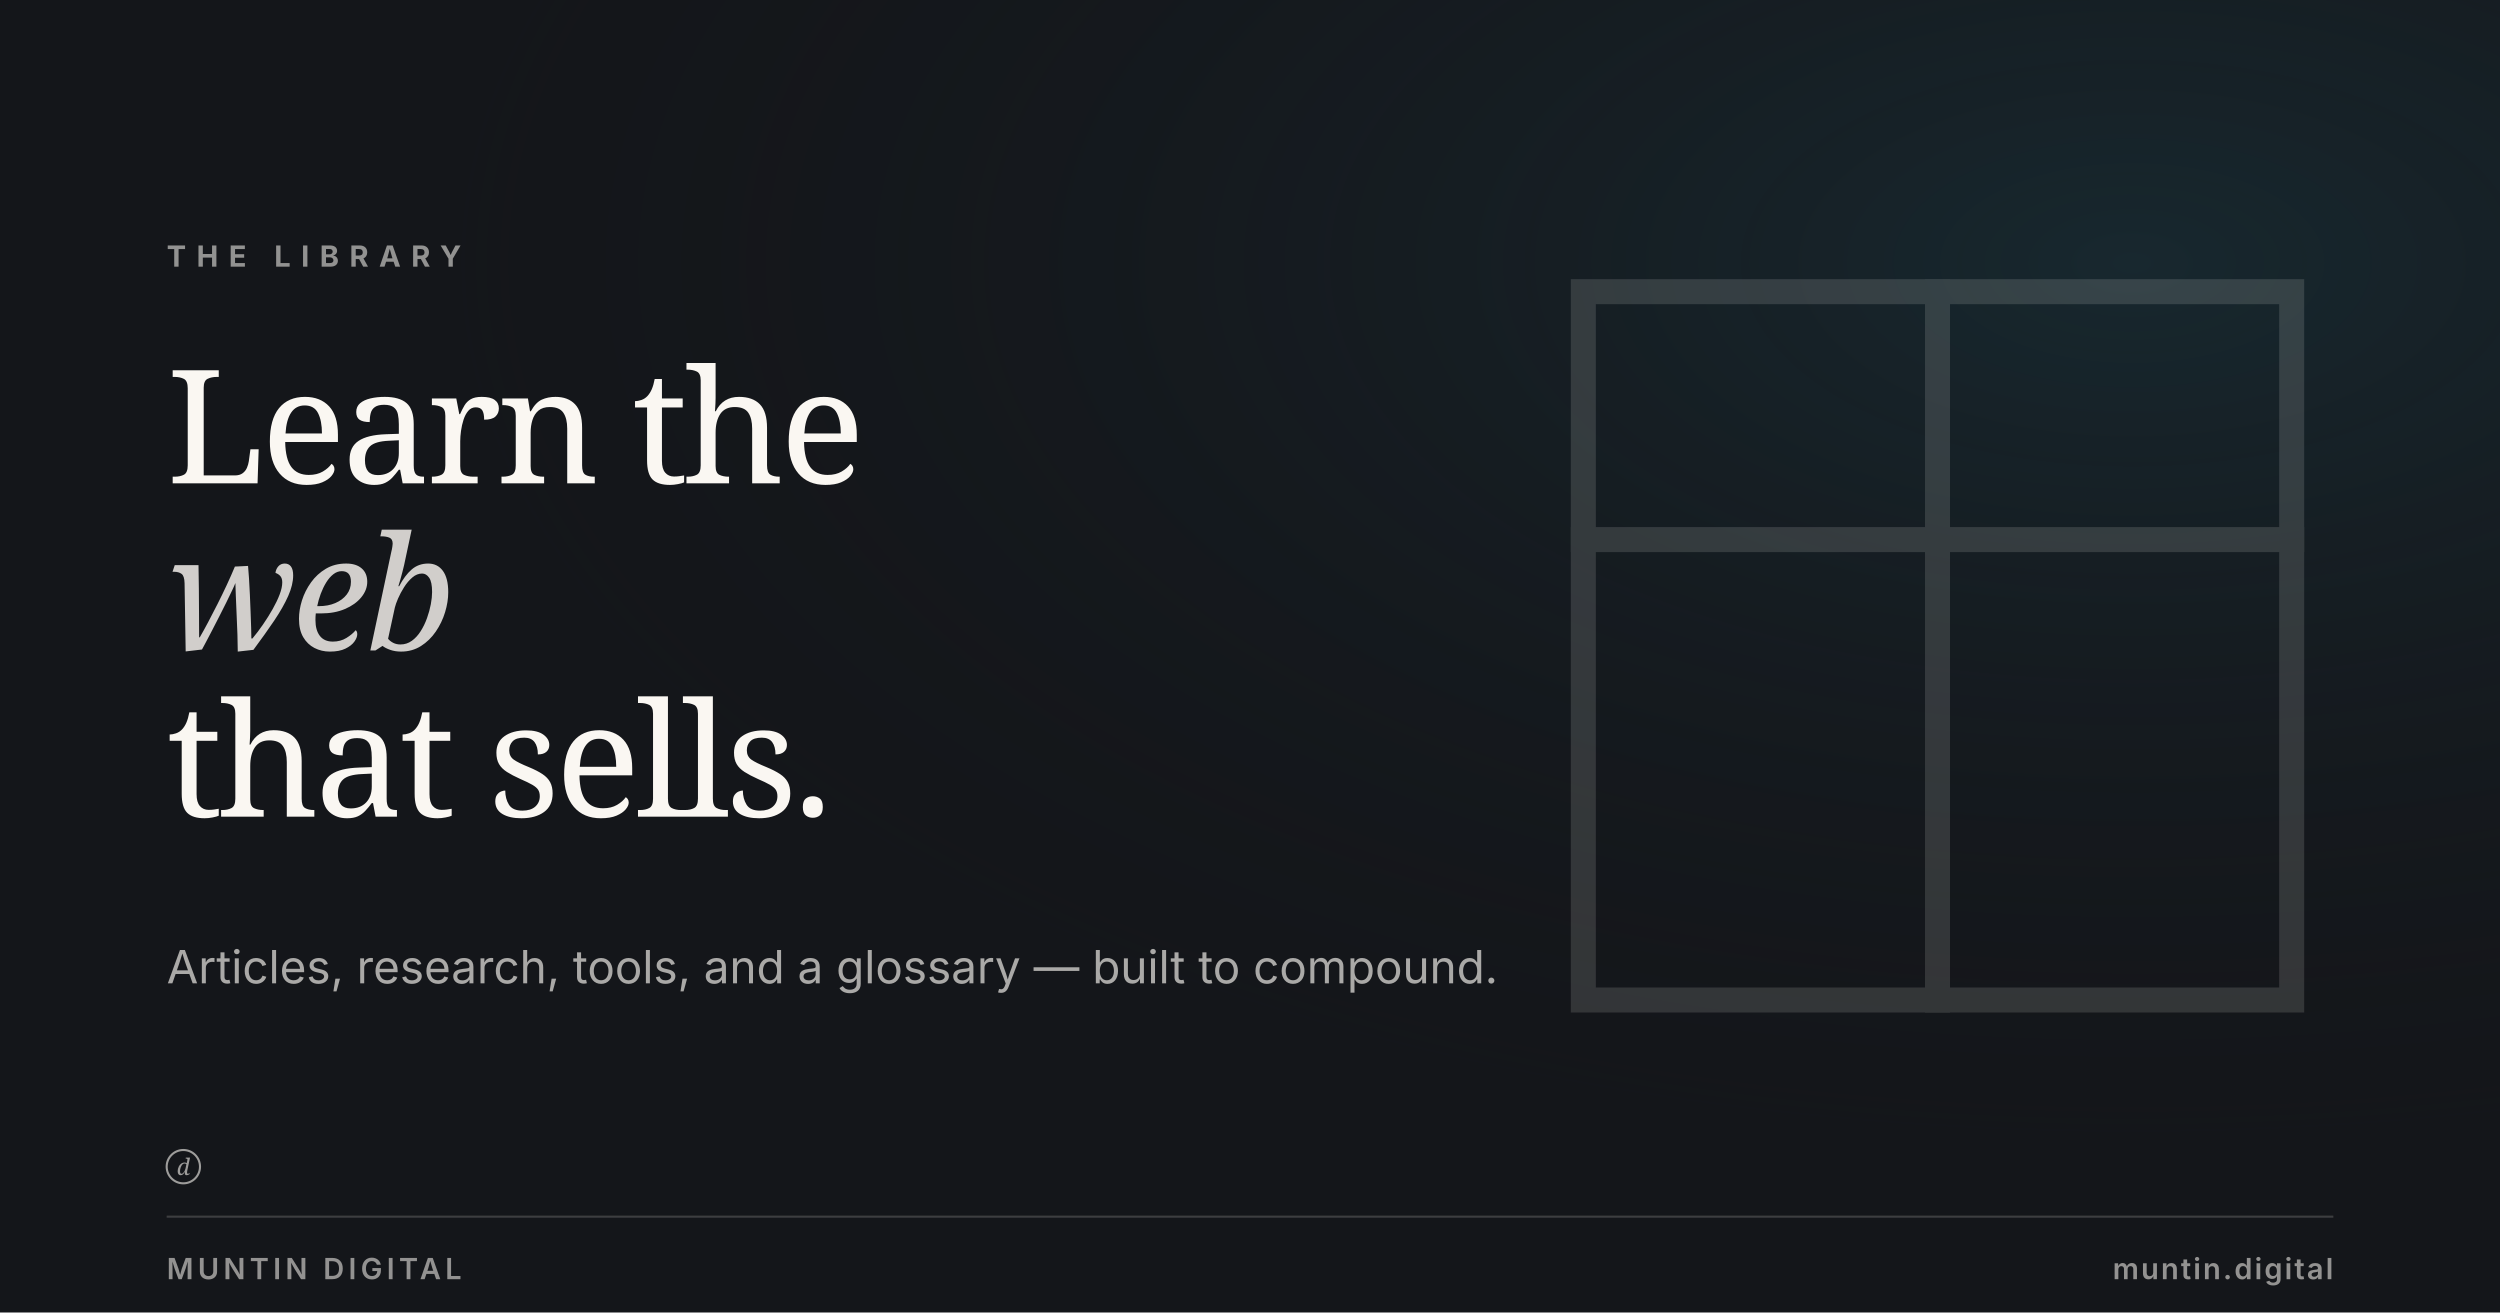
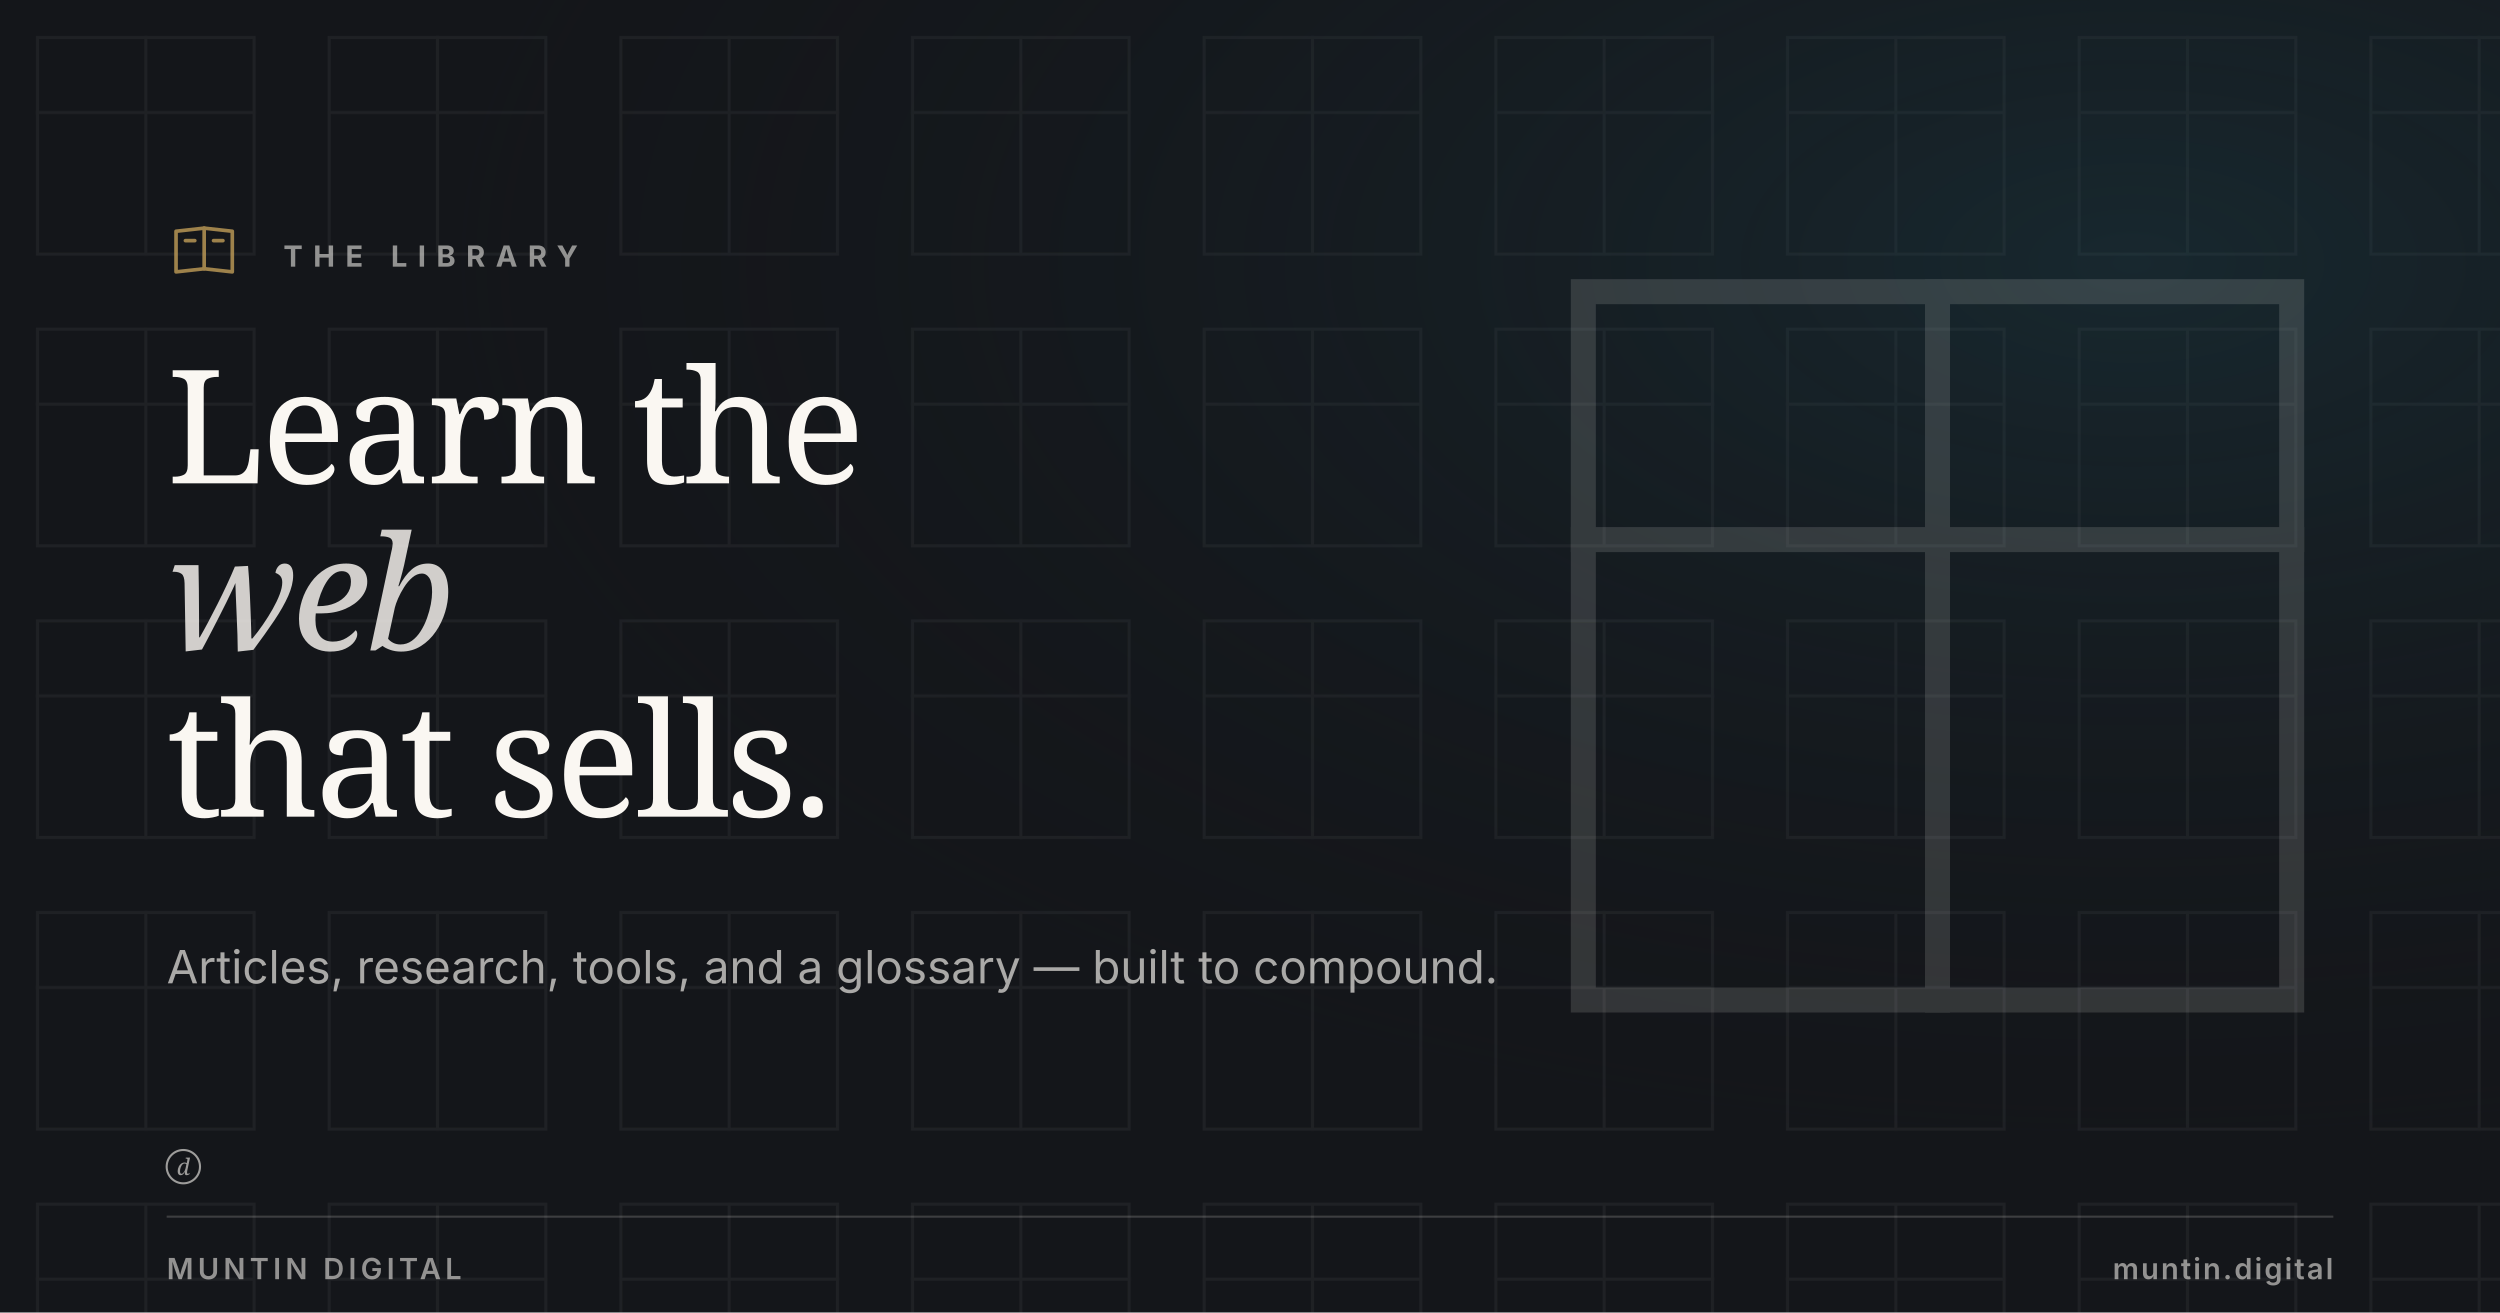
<svg xmlns="http://www.w3.org/2000/svg" viewBox="0 0 1200 630" width="1200" height="630">
  <defs>
    <radialGradient id="glow" cx="85%" cy="20%" r="70%">
      <stop offset="0%" stop-color="#1F4E5B" stop-opacity="0.32" />
      <stop offset="100%" stop-color="#14161A" stop-opacity="0" />
    </radialGradient>
  </defs>
  <rect width="1200" height="630" fill="#14161A" />
+   <defs>
+     <pattern id="muntinField" x="0" y="0" width="140" height="140" patternUnits="userSpaceOnUse">
+       <g transform="translate(18, 18)" fill="none" stroke="#FAF7F2" stroke-width="1.5" stroke-linecap="square" stroke-linejoin="miter">
+         <rect x="0" y="0" width="104" height="104" />
+         <line x1="52" y1="0" x2="52" y2="104" />
+         <line x1="0" y1="36" x2="104" y2="36" />
+       </g>
+     </pattern>
+   </defs>
+   <rect width="1200" height="630" fill="url(#muntinField)" opacity="0.05" />
  <rect width="1200" height="630" fill="url(#glow)" />
  <g transform="translate(760, 140)" stroke="#FAF7F2" stroke-width="12" stroke-linecap="square" stroke-linejoin="miter" fill="none" opacity="0.14">
    <rect x="0" y="0" width="340" height="340" />
    <line x1="170" y1="0" x2="170" y2="340" />
    <line x1="0" y1="119" x2="340" y2="119" />
  </g>
-   <text x="80" y="128" font-family="Inter, Arial, sans-serif" font-size="14" font-weight="700" letter-spacing="5" fill="#FAF7F2" opacity="0.55">THE LIBRARY</text>
+   <g transform="translate(80, 102) scale(1.5)" fill="none" stroke="#C5A059" stroke-width="1.167" stroke-linecap="round" stroke-linejoin="round" color="#C5A059" opacity="0.78">
+     <path d="M3 6 L12 5 L21 6 L21 19 L12 18 L3 19 Z" />
+     <line x1="12" y1="5" x2="12" y2="18" />
+     <line x1="6" y1="9" x2="9" y2="9" />
+     <line x1="15" y1="9" x2="18" y2="9" />
+   </g>
+   <text x="136" y="128" font-family="Inter, Arial, sans-serif" font-size="14" font-weight="700" letter-spacing="5" fill="#FAF7F2" opacity="0.55">THE LIBRARY</text>
  <text x="80" y="232" font-family="Fraunces, Georgia, serif" font-size="76" font-weight="500" letter-spacing="-2" fill="#FAF7F2">Learn the</text>
  <text x="80" y="312" font-family="Fraunces, Georgia, serif" font-style="italic" font-size="76" font-weight="400" letter-spacing="-2" fill="#FAF7F2" opacity="0.82">web</text>
  <text x="80" y="392" font-family="Fraunces, Georgia, serif" font-size="76" font-weight="500" letter-spacing="-2" fill="#FAF7F2">that sells.</text>
  <text x="80" y="472" font-family="Inter, Arial, sans-serif" font-size="22" font-weight="400" fill="#FAF7F2" opacity="0.65">Articles, research, tools, and a glossary — built to compound.</text>
  <g transform="translate(80, 552)" fill="#FAF7F2" opacity="0.6">
    <circle cx="8" cy="8" r="8" fill="none" stroke="#FAF7F2" stroke-width="1" />
    <text x="8" y="12" text-anchor="middle" font-family="Fraunces, Georgia, serif" font-style="italic" font-size="11" font-weight="500" fill="#FAF7F2">d</text>
  </g>
  <line x1="80" y1="584" x2="1120" y2="584" stroke="rgba(250,247,242,0.18)" stroke-width="1" />
  <text x="80" y="614" font-family="Inter, Arial, sans-serif" font-size="14" font-weight="600" letter-spacing="2" fill="rgba(250,247,242,0.55)">MUNTIN DIGITAL</text>
  <text x="1120" y="614" text-anchor="end" font-family="Inter, Arial, sans-serif" font-size="14" font-weight="600" letter-spacing="1" fill="rgba(250,247,242,0.55)">muntin.digital</text>
</svg>
